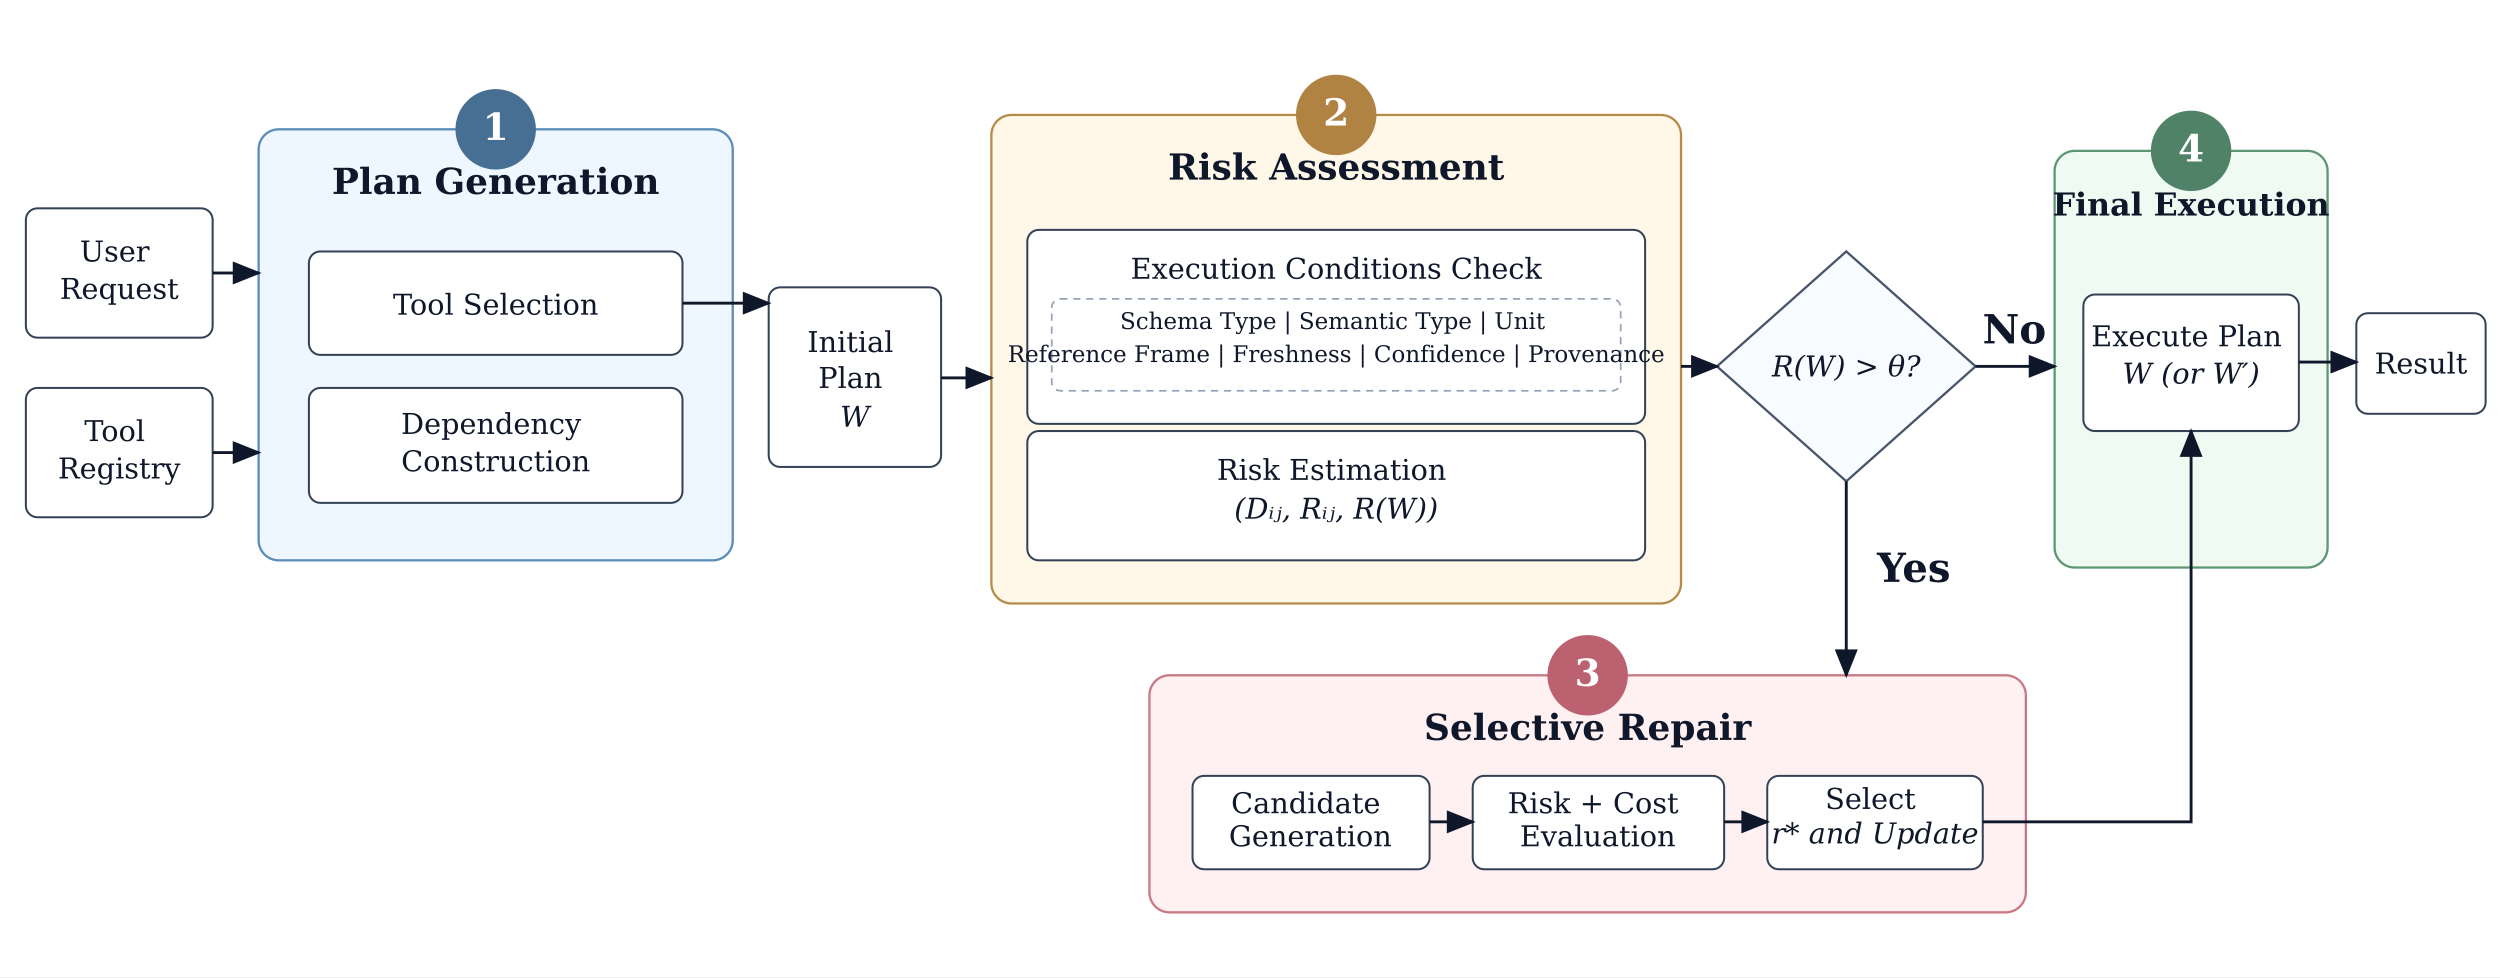
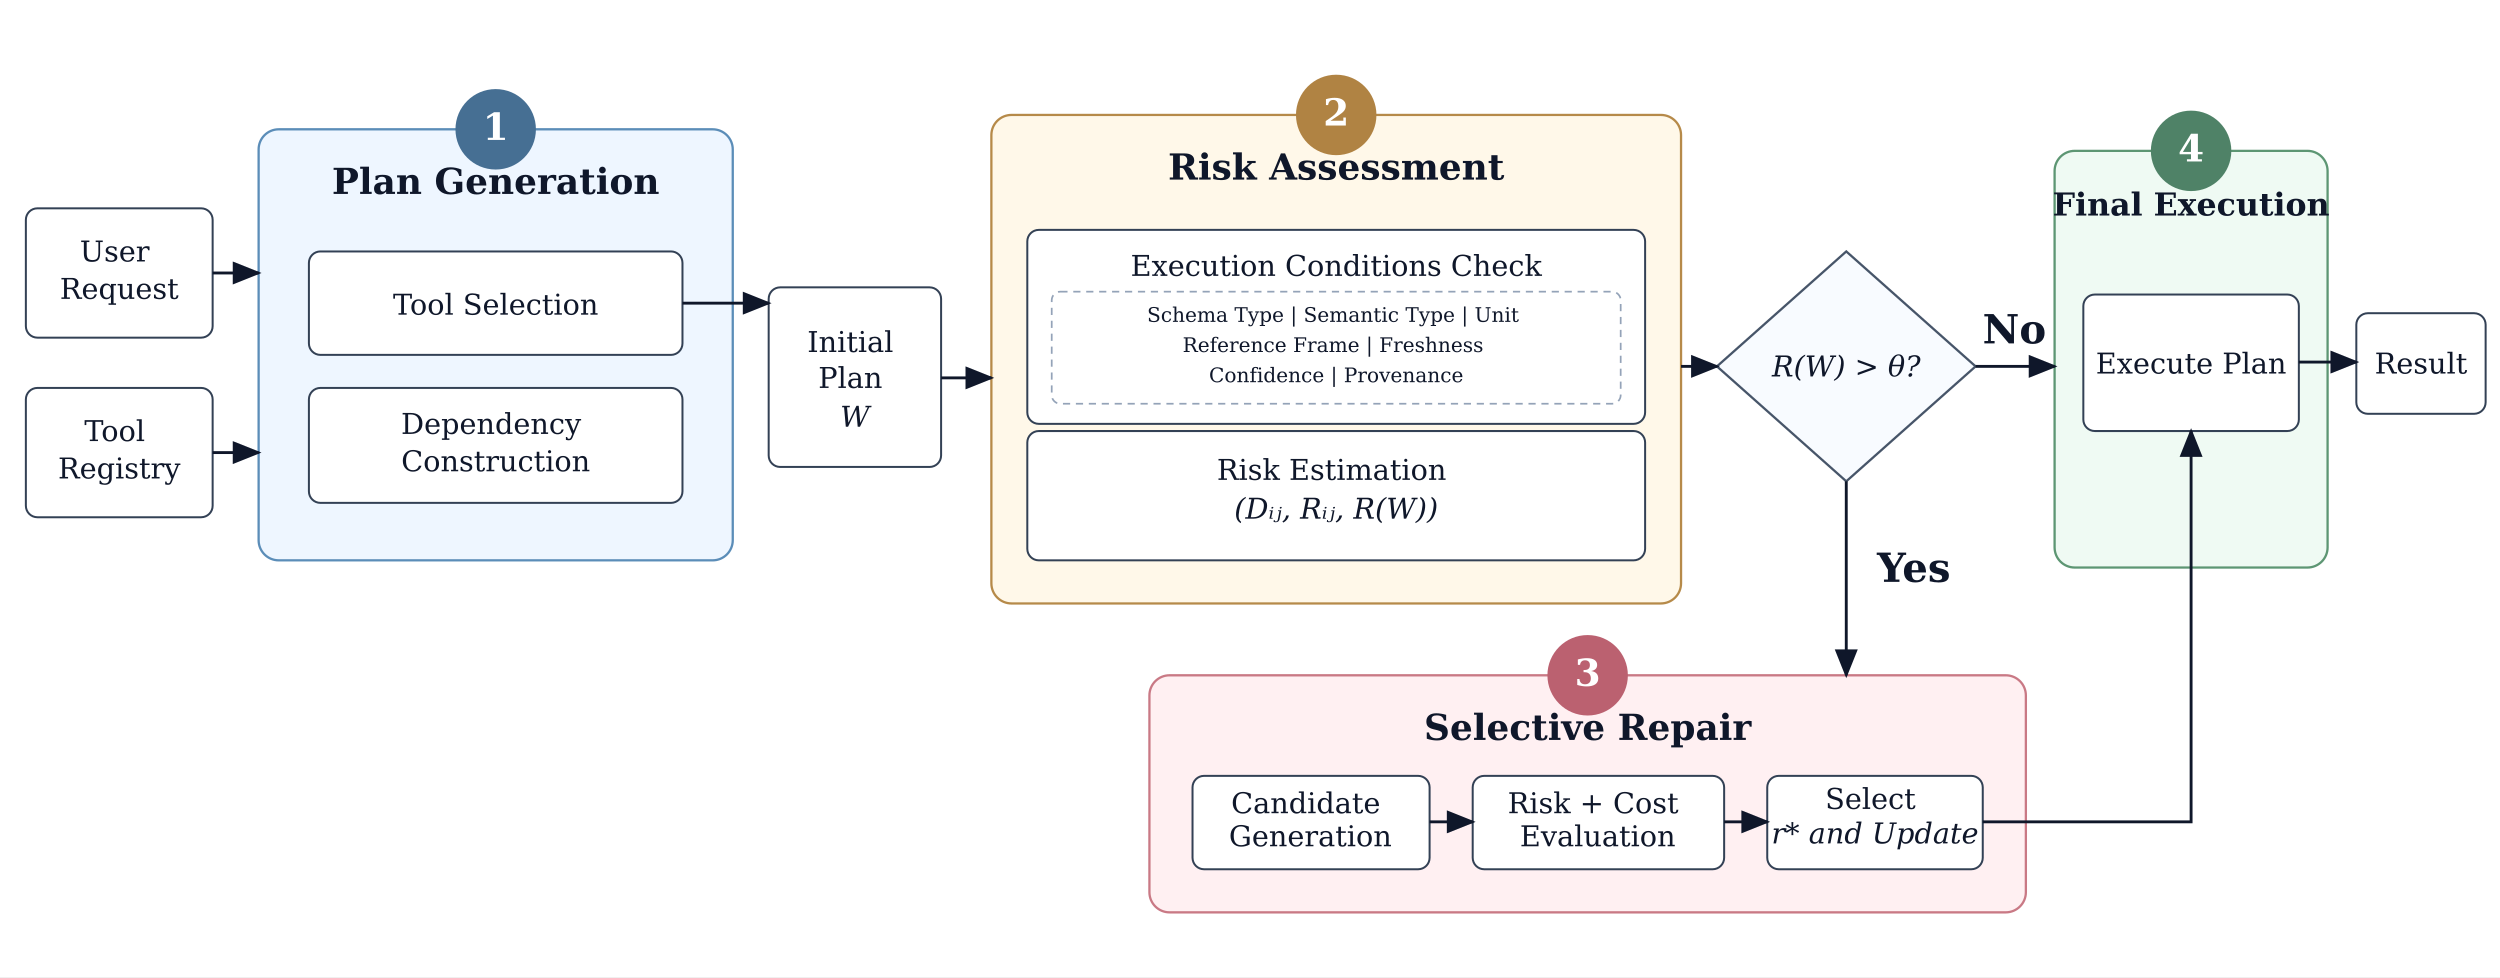
<svg xmlns="http://www.w3.org/2000/svg" width="1740" height="680" viewBox="0 0 1740 680">
  <defs>
    <style>
      .box { fill:#fff; stroke:#334155; stroke-width:1.4; rx:8; ry:8; }
      .panel { stroke-width:1.6; rx:14; ry:14; }
      .t { font-family:'DejaVu Serif',serif; fill:#0f172a; text-anchor:middle; }
      .h { font-size:25px; font-weight:700; }
      .m { font-size:20px; }
      .s { font-size:16px; }
      .math { font-style:italic; }
      .arrow { stroke:#0f172a; stroke-width:2; fill:none; marker-end:url(#arrow); }
      .line { stroke:#0f172a; stroke-width:2; fill:none; }
      .badgeText { font-family:'DejaVu Serif',serif; fill:white; font-size:26px; font-weight:700; text-anchor:middle; dominant-baseline:middle; }
    </style>
    <marker id="arrow" markerWidth="11" markerHeight="11" refX="9" refY="4" orient="auto" markerUnits="strokeWidth">
      <path d="M0,0 L0,8 L10,4 z" fill="#0f172a" />
    </marker>
  </defs>
  <rect x="0" y="0" width="1740" height="680" fill="#ffffff" />
  <rect class="box" x="18" y="145" width="130" height="90" />
  <text class="t m" x="83" y="182">
    <tspan x="83">User</tspan>
    <tspan x="83" dy="26">Request</tspan>
  </text>
  <rect class="box" x="18" y="270" width="130" height="90" />
  <text class="t m" x="83" y="307">
    <tspan x="83">Tool</tspan>
    <tspan x="83" dy="26">Registry</tspan>
  </text>
  <rect x="180" y="90" width="330" height="300" fill="#eef6ff" stroke="#5b8db8" class="panel" />
  <circle cx="345" cy="90" r="28" fill="#466f93" />
  <text class="badgeText" x="345" y="90">1</text>
  <text class="t h" x="345" y="135">Plan Generation</text>
  <rect class="box" x="215" y="175" width="260" height="72" />
  <text class="t m" x="345" y="219">Tool Selection</text>
  <rect class="box" x="215" y="270" width="260" height="80" />
  <text class="t m" x="345" y="302">
    <tspan x="345">Dependency</tspan>
    <tspan x="345" dy="26">Construction</tspan>
  </text>
  <rect class="box" x="535" y="200" width="120" height="125" />
  <text class="t m" x="595" y="245">
    <tspan x="595">Initial</tspan>
    <tspan x="595" dy="25">Plan</tspan>
    <tspan x="595" dy="27" class="math">W</tspan>
  </text>
  <rect x="690" y="80" width="480" height="340" fill="#fff8e9" stroke="#b68a49" class="panel" />
  <circle cx="930" cy="80" r="28" fill="#b08343" />
  <text class="badgeText" x="930" y="80">2</text>
  <text class="t h" x="930" y="125">Risk Assessment</text>
  <rect class="box" x="715" y="160" width="430" height="135" />
-   <text class="t m" x="930" y="194">Execution Conditions Check</text>
-   <rect x="732" y="208" width="396" height="64" fill="#fff" stroke="#94a3b8" stroke-width="1.2" stroke-dasharray="5 4" rx="6" ry="6" />
-   <text class="t s" x="930" y="229">
+   <text class="t m" x="930" y="192">Execution Conditions Check</text>
+   <rect x="732" y="203" width="396" height="78" fill="#fff" stroke="#94a3b8" stroke-width="1.2" stroke-dasharray="5 4" rx="6" ry="6" />
+   <text class="t" style="font-size:14px" x="930" y="224">
    <tspan x="930">Schema Type | Semantic Type | Unit</tspan>
-     <tspan x="930" dy="23">Reference Frame | Freshness | Confidence | Provenance</tspan>
+     <tspan x="930" dy="21">Reference Frame | Freshness</tspan>
+     <tspan x="930" dy="21">Confidence | Provenance</tspan>
  </text>
  <rect class="box" x="715" y="300" width="430" height="90" />
  <text class="t m" x="930" y="334">
    <tspan x="930">Risk Estimation</tspan>
    <tspan x="930" dy="27" class="math">(Dᵢⱼ, Rᵢⱼ, R(W))</tspan>
  </text>
  <polygon points="1285,175 1375,255 1285,335 1195,255" fill="#f8fbff" stroke="#475569" stroke-width="1.6" />
  <text class="t m math" x="1285" y="262">R(W) &gt; θ?</text>
  <rect x="1430" y="105" width="190" height="290" fill="#effaf3" stroke="#5d9673" class="panel" />
  <circle cx="1525" cy="105" r="28" fill="#4f8267" />
  <text class="badgeText" x="1525" y="105">4</text>
  <text class="t" style="font-size:22px;font-weight:700" x="1525" y="150">Final Execution</text>
  <rect class="box" x="1450" y="205" width="150" height="95" />
-   <text class="t m" x="1525" y="241">
-     <tspan x="1525">Execute Plan</tspan>
-     <tspan x="1525" dy="26" class="math">W (or W′)</tspan>
-   </text>
+   <text class="t m" x="1525" y="260">Execute Plan</text>
  <rect class="box" x="1640" y="218" width="90" height="70" />
  <text class="t m" x="1685" y="260">Result</text>
  <rect x="800" y="470" width="610" height="165" fill="#fff0f2" stroke="#c97985" class="panel" />
  <circle cx="1105" cy="470" r="28" fill="#bb6170" />
  <text class="badgeText" x="1105" y="470">3</text>
  <text class="t h" x="1105" y="515">Selective Repair</text>
  <rect class="box" x="830" y="540" width="165" height="65" />
  <text class="t m" x="912" y="566">
    <tspan x="912">Candidate</tspan>
    <tspan x="912" dy="23">Generation</tspan>
  </text>
  <rect class="box" x="1025" y="540" width="175" height="65" />
  <text class="t m" x="1112" y="566">
    <tspan x="1112">Risk + Cost</tspan>
    <tspan x="1112" dy="23">Evaluation</tspan>
  </text>
  <rect class="box" x="1230" y="540" width="150" height="65" />
  <text class="t m" x="1305" y="563">
    <tspan x="1305">Select</tspan>
    <tspan x="1305" dy="24" class="math">r* and Update</tspan>
  </text>
  <path class="arrow" d="M148 190 H180" />
  <path class="arrow" d="M148 315 H180" />
  <path class="arrow" d="M475 211 H535" />
  <path class="arrow" d="M655 263 H690" />
  <path class="arrow" d="M1170 255 H1195" />
  <path class="arrow" d="M1375 255 H1430" />
  <text class="t" style="font-size:28px;font-weight:700" x="1402" y="239">No</text>
  <path class="arrow" d="M1285 335 V470" />
  <text class="t" style="font-size:28px;font-weight:700" x="1332" y="405">Yes</text>
  <path class="arrow" d="M995 572 H1025" />
  <path class="arrow" d="M1200 572 H1230" />
  <path class="arrow" d="M1380 572 H1525 V300" />
  <path class="arrow" d="M1600 252 H1640" />
</svg>
